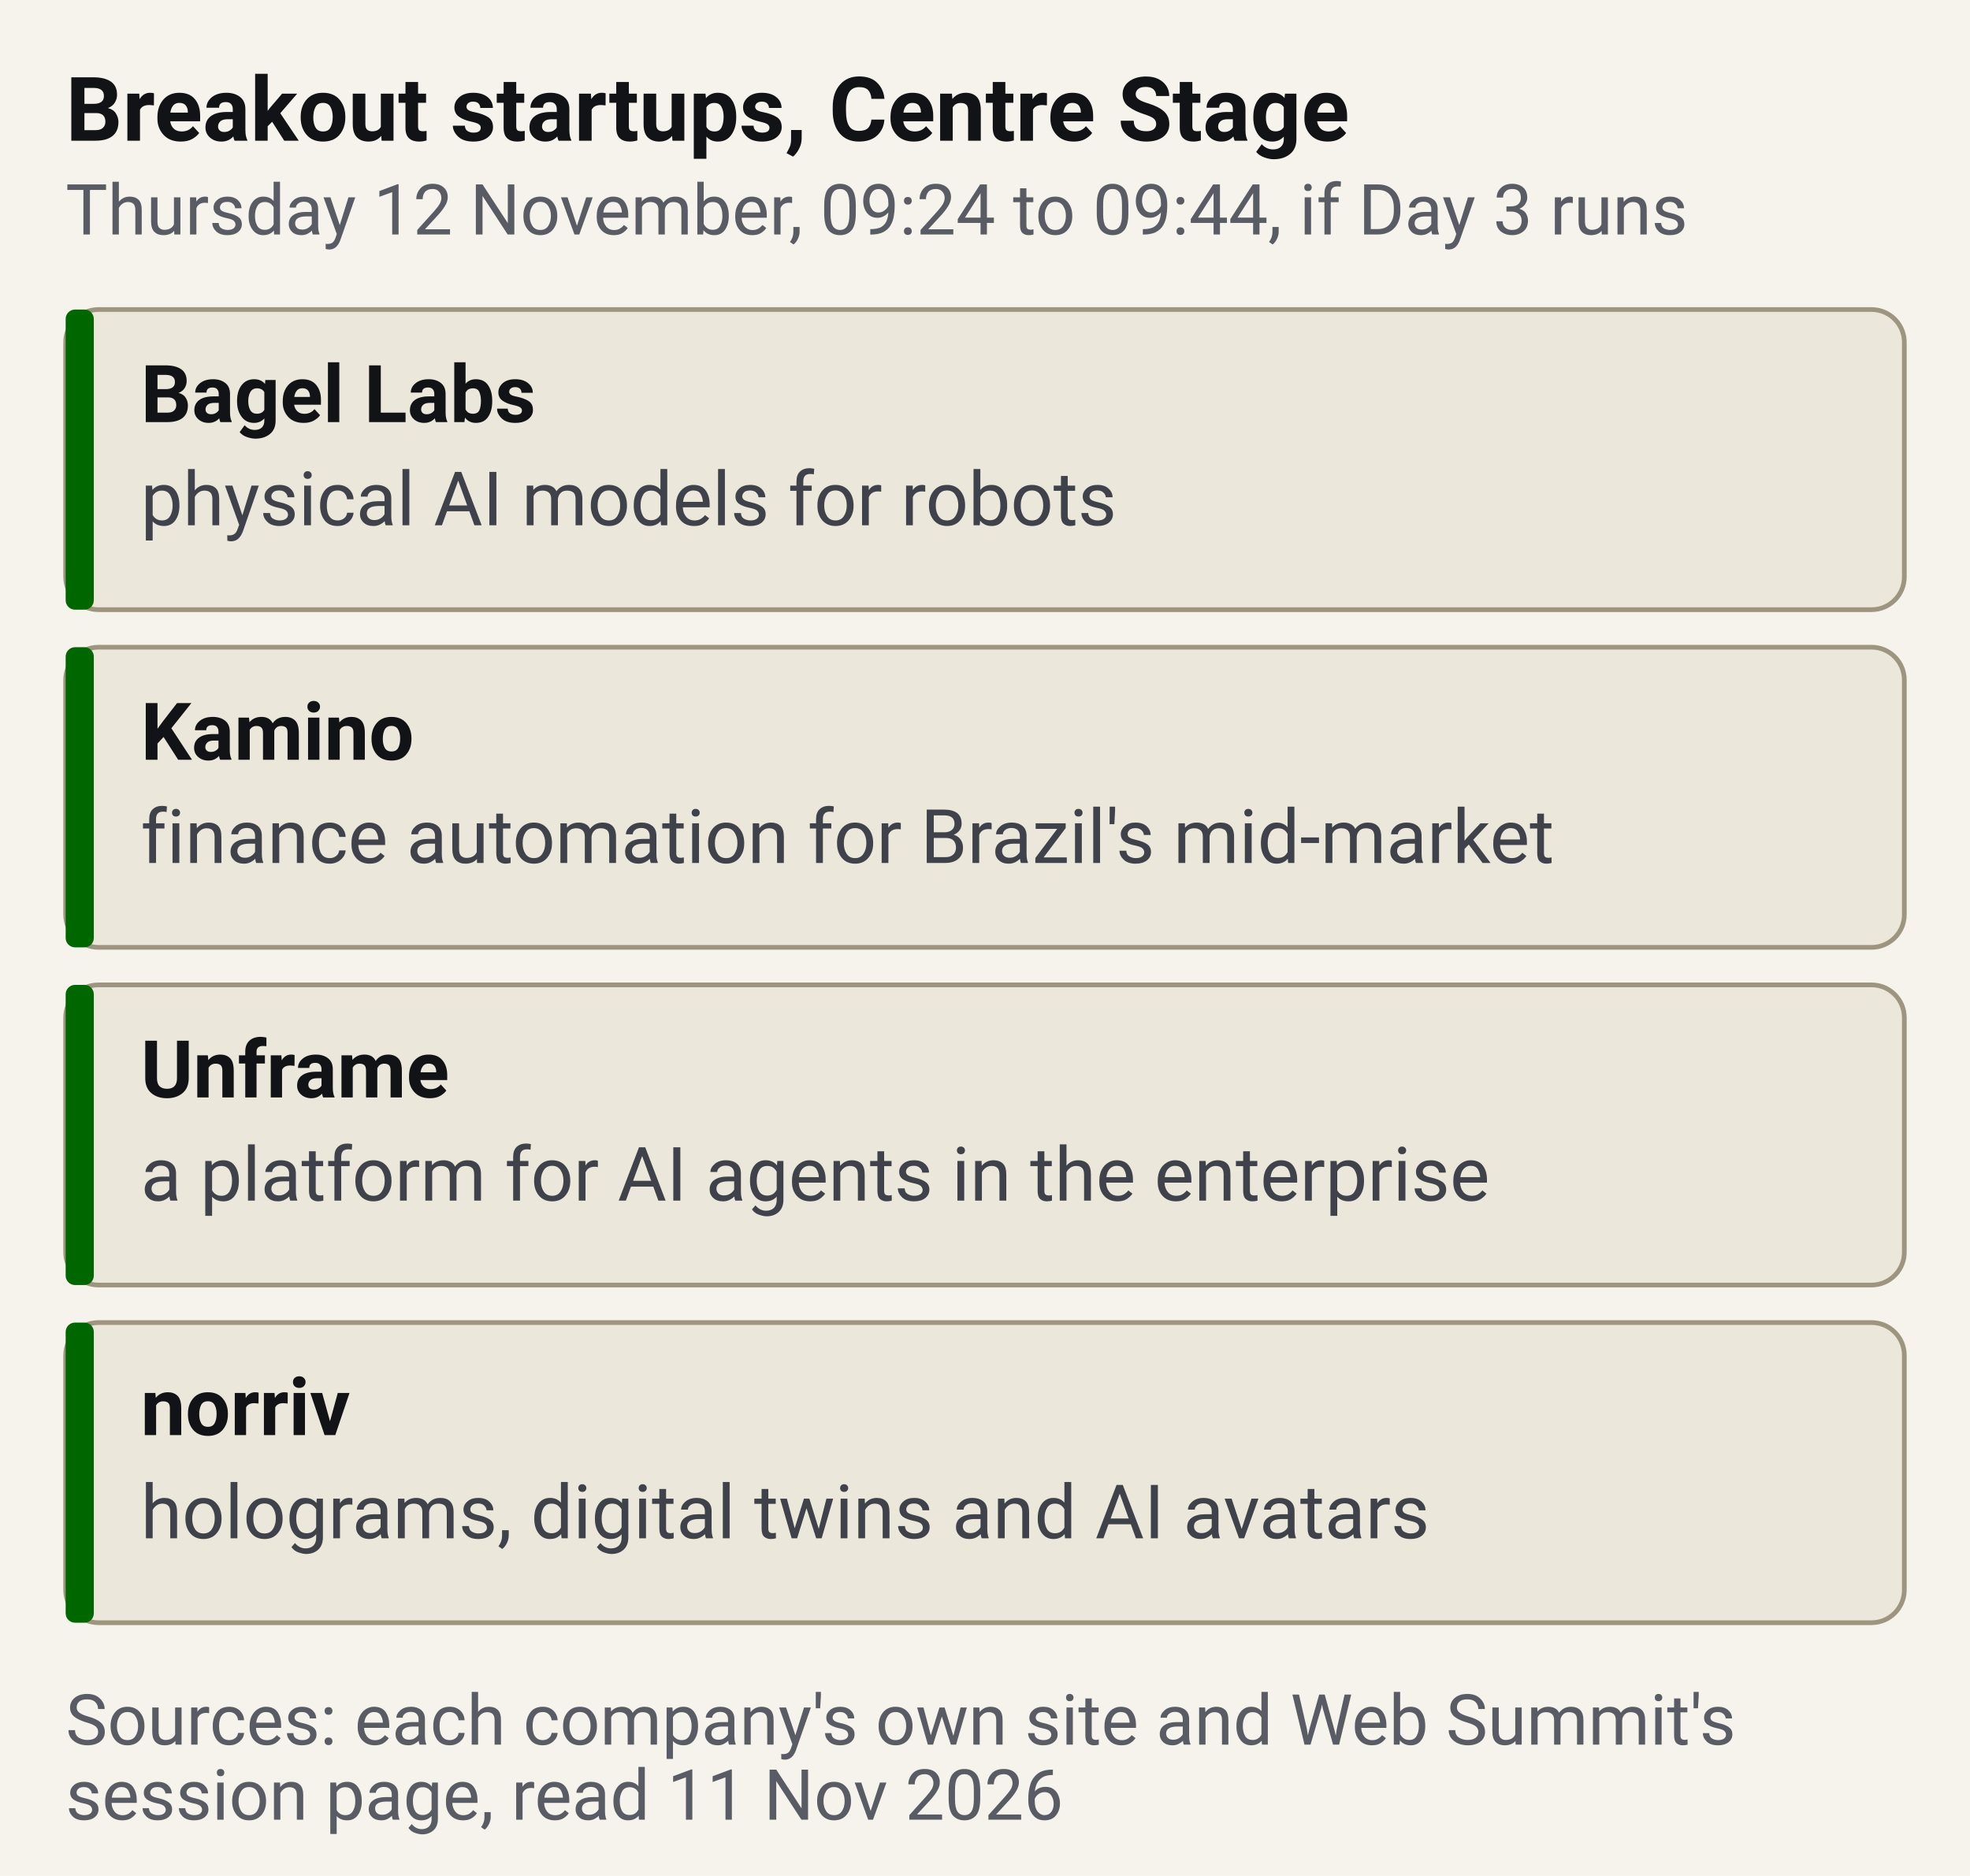
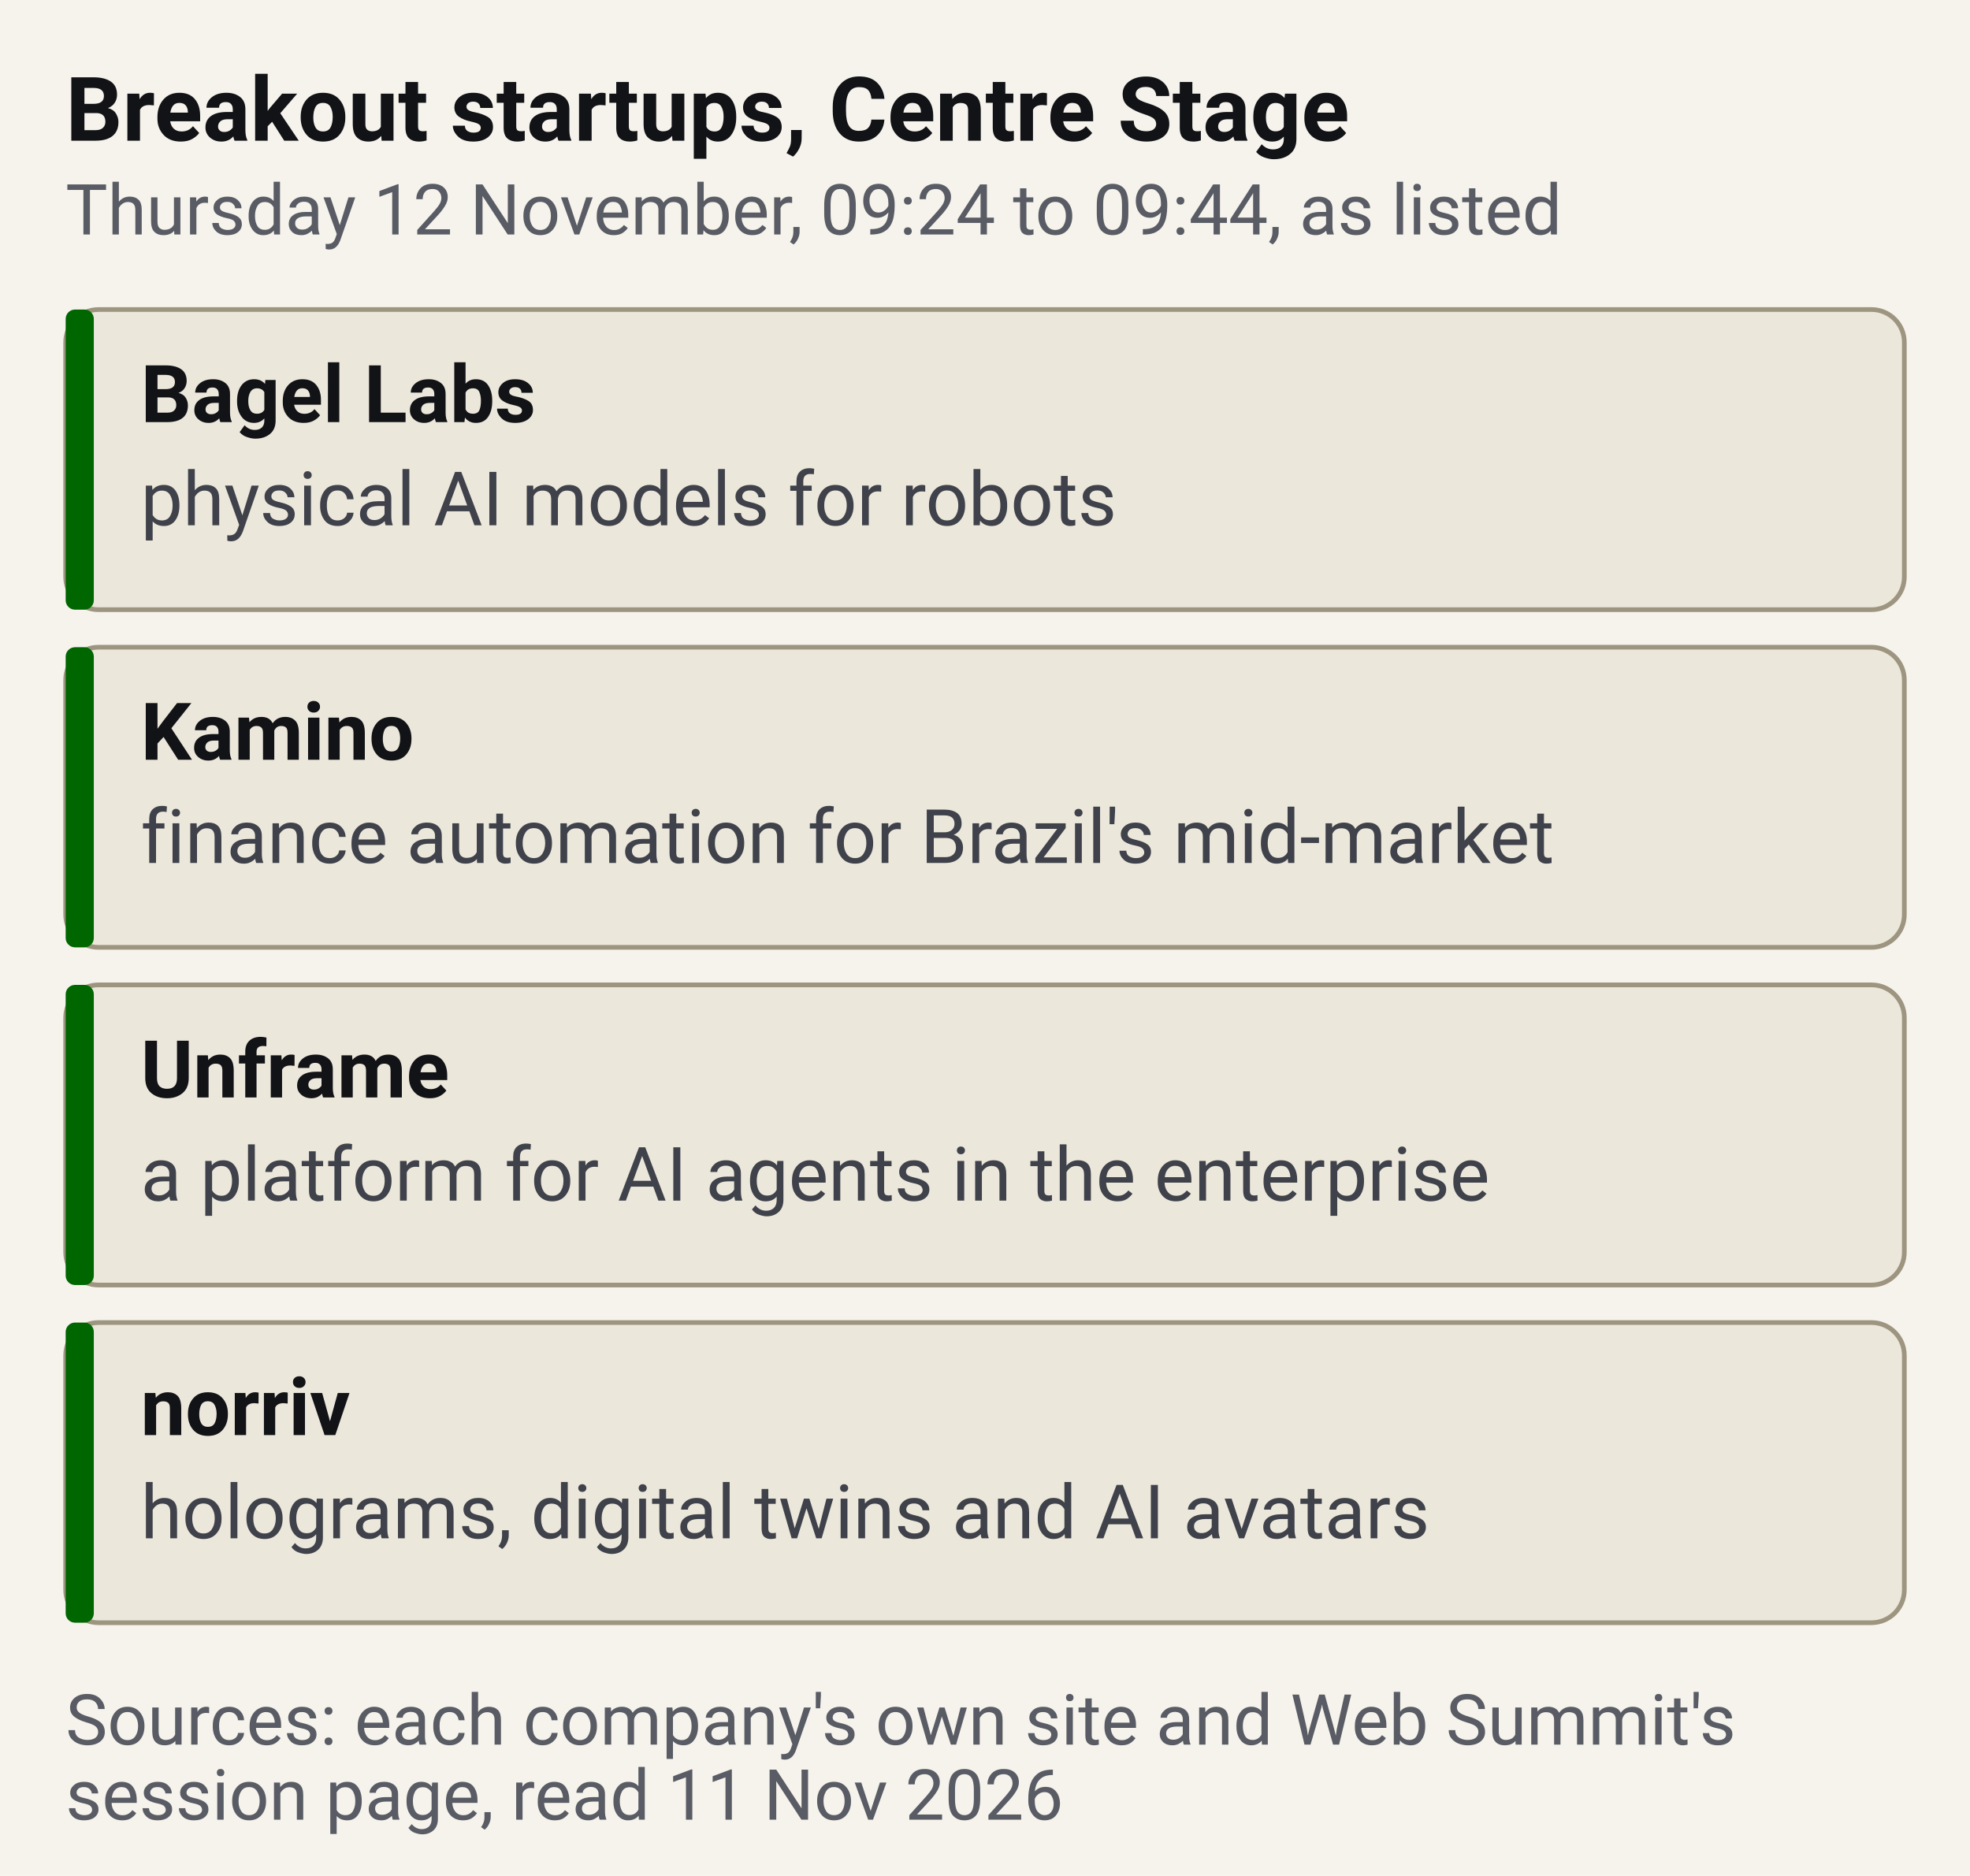
<svg xmlns="http://www.w3.org/2000/svg" viewBox="0 0 420 400" width="420" height="400" role="img" aria-label="Four startups in Thursday's Breakout startups session, each in its own words">
  <style>
.bg{fill:#f6f3ec}.ink{fill:#121317}.ink2{fill:#3f424a}.ink3{fill:#595c64}.box{fill:#ece7db;stroke:#9d9580}.acc{fill:#006600}
text{font-family:system-ui,-apple-system,"Segoe UI",Roboto,Helvetica,Arial,sans-serif}
@media (prefers-color-scheme:dark){.bg{fill:#111214}.ink{fill:#eceae4}.ink2{fill:#c3c0b7}.ink3{fill:#a6a39a}.box{fill:#1a1b1e;stroke:#5f5b51}.acc{fill:#6dbb7e}}</style>
  <rect class="bg" width="420" height="400" />
  <text class="ink" x="14" y="30" font-size="19" font-weight="700">Breakout startups, Centre Stage</text>
-   <text class="ink3" x="14" y="50" font-size="15">Thursday 12 November, 09:24 to 09:44, if Day 3 runs</text>
+   <text class="ink3" x="14" y="50" font-size="15">Thursday 12 November, 09:24 to 09:44, as listed</text>
  <rect class="box" x="14" y="66" width="392" height="64" rx="7" />
  <rect class="acc" x="14" y="66" width="6" height="64" rx="2" />
  <text class="ink" x="30" y="90" font-size="17" font-weight="700">Bagel Labs</text>
  <text class="ink2" x="30" y="112" font-size="16">physical AI models for robots</text>
  <rect class="box" x="14" y="138" width="392" height="64" rx="7" />
  <rect class="acc" x="14" y="138" width="6" height="64" rx="2" />
  <text class="ink" x="30" y="162" font-size="17" font-weight="700">Kamino</text>
  <text class="ink2" x="30" y="184" font-size="16">finance automation for Brazil's mid-market</text>
  <rect class="box" x="14" y="210" width="392" height="64" rx="7" />
  <rect class="acc" x="14" y="210" width="6" height="64" rx="2" />
  <text class="ink" x="30" y="234" font-size="17" font-weight="700">Unframe</text>
  <text class="ink2" x="30" y="256" font-size="16">a platform for AI agents in the enterprise</text>
  <rect class="box" x="14" y="282" width="392" height="64" rx="7" />
  <rect class="acc" x="14" y="282" width="6" height="64" rx="2" />
  <text class="ink" x="30" y="306" font-size="17" font-weight="700">norriv</text>
  <text class="ink2" x="30" y="328" font-size="16">holograms, digital twins and AI avatars</text>
  <text class="ink3" x="14" y="372" font-size="15">Sources: each company's own site and Web Summit's</text>
  <text class="ink3" x="14" y="388" font-size="15">session page, read 11 Nov 2026</text>
</svg>
